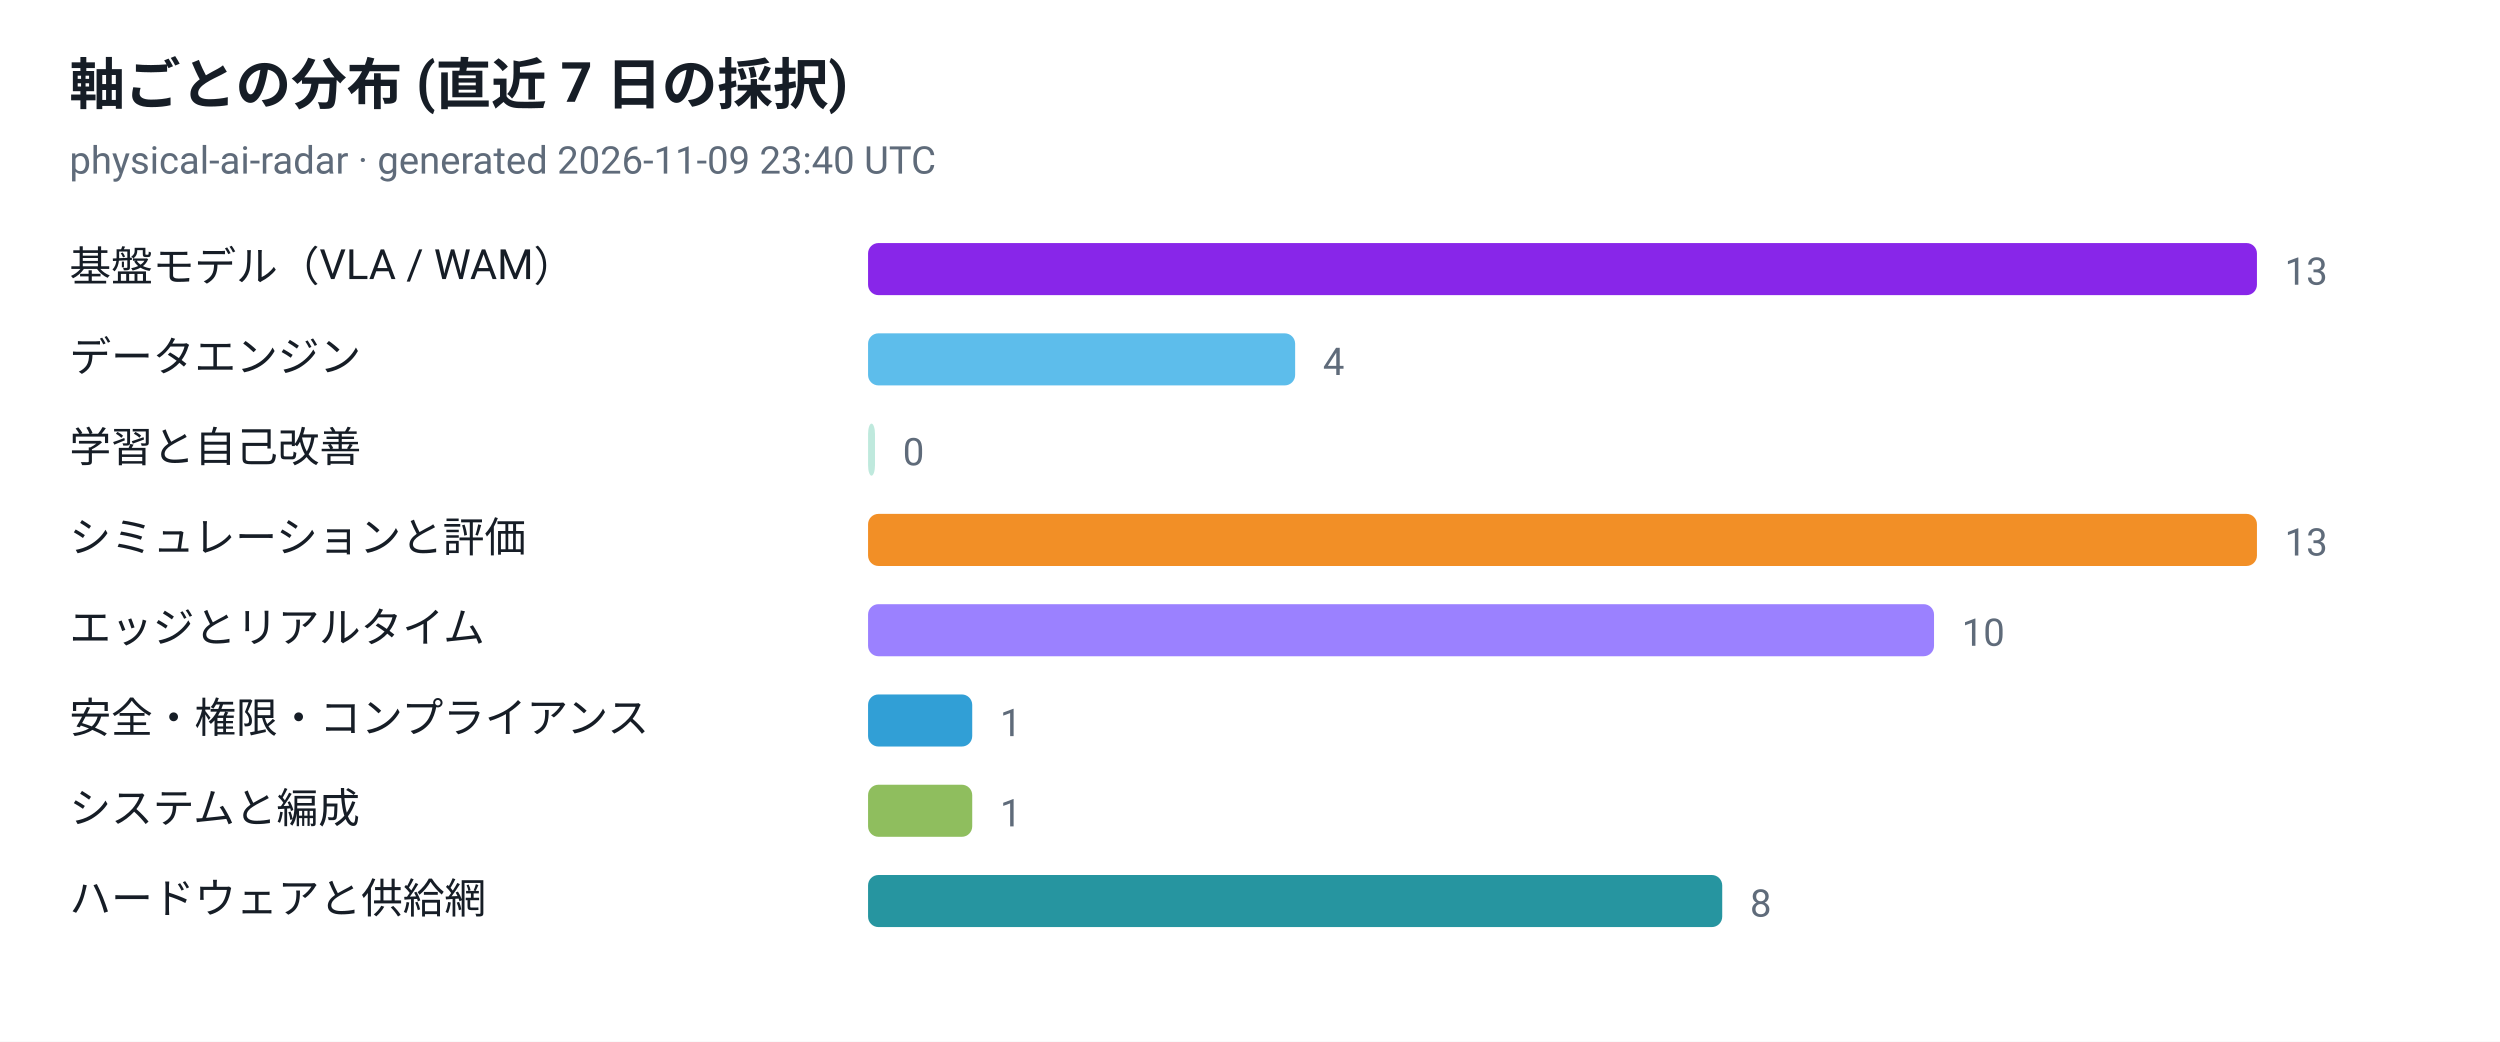
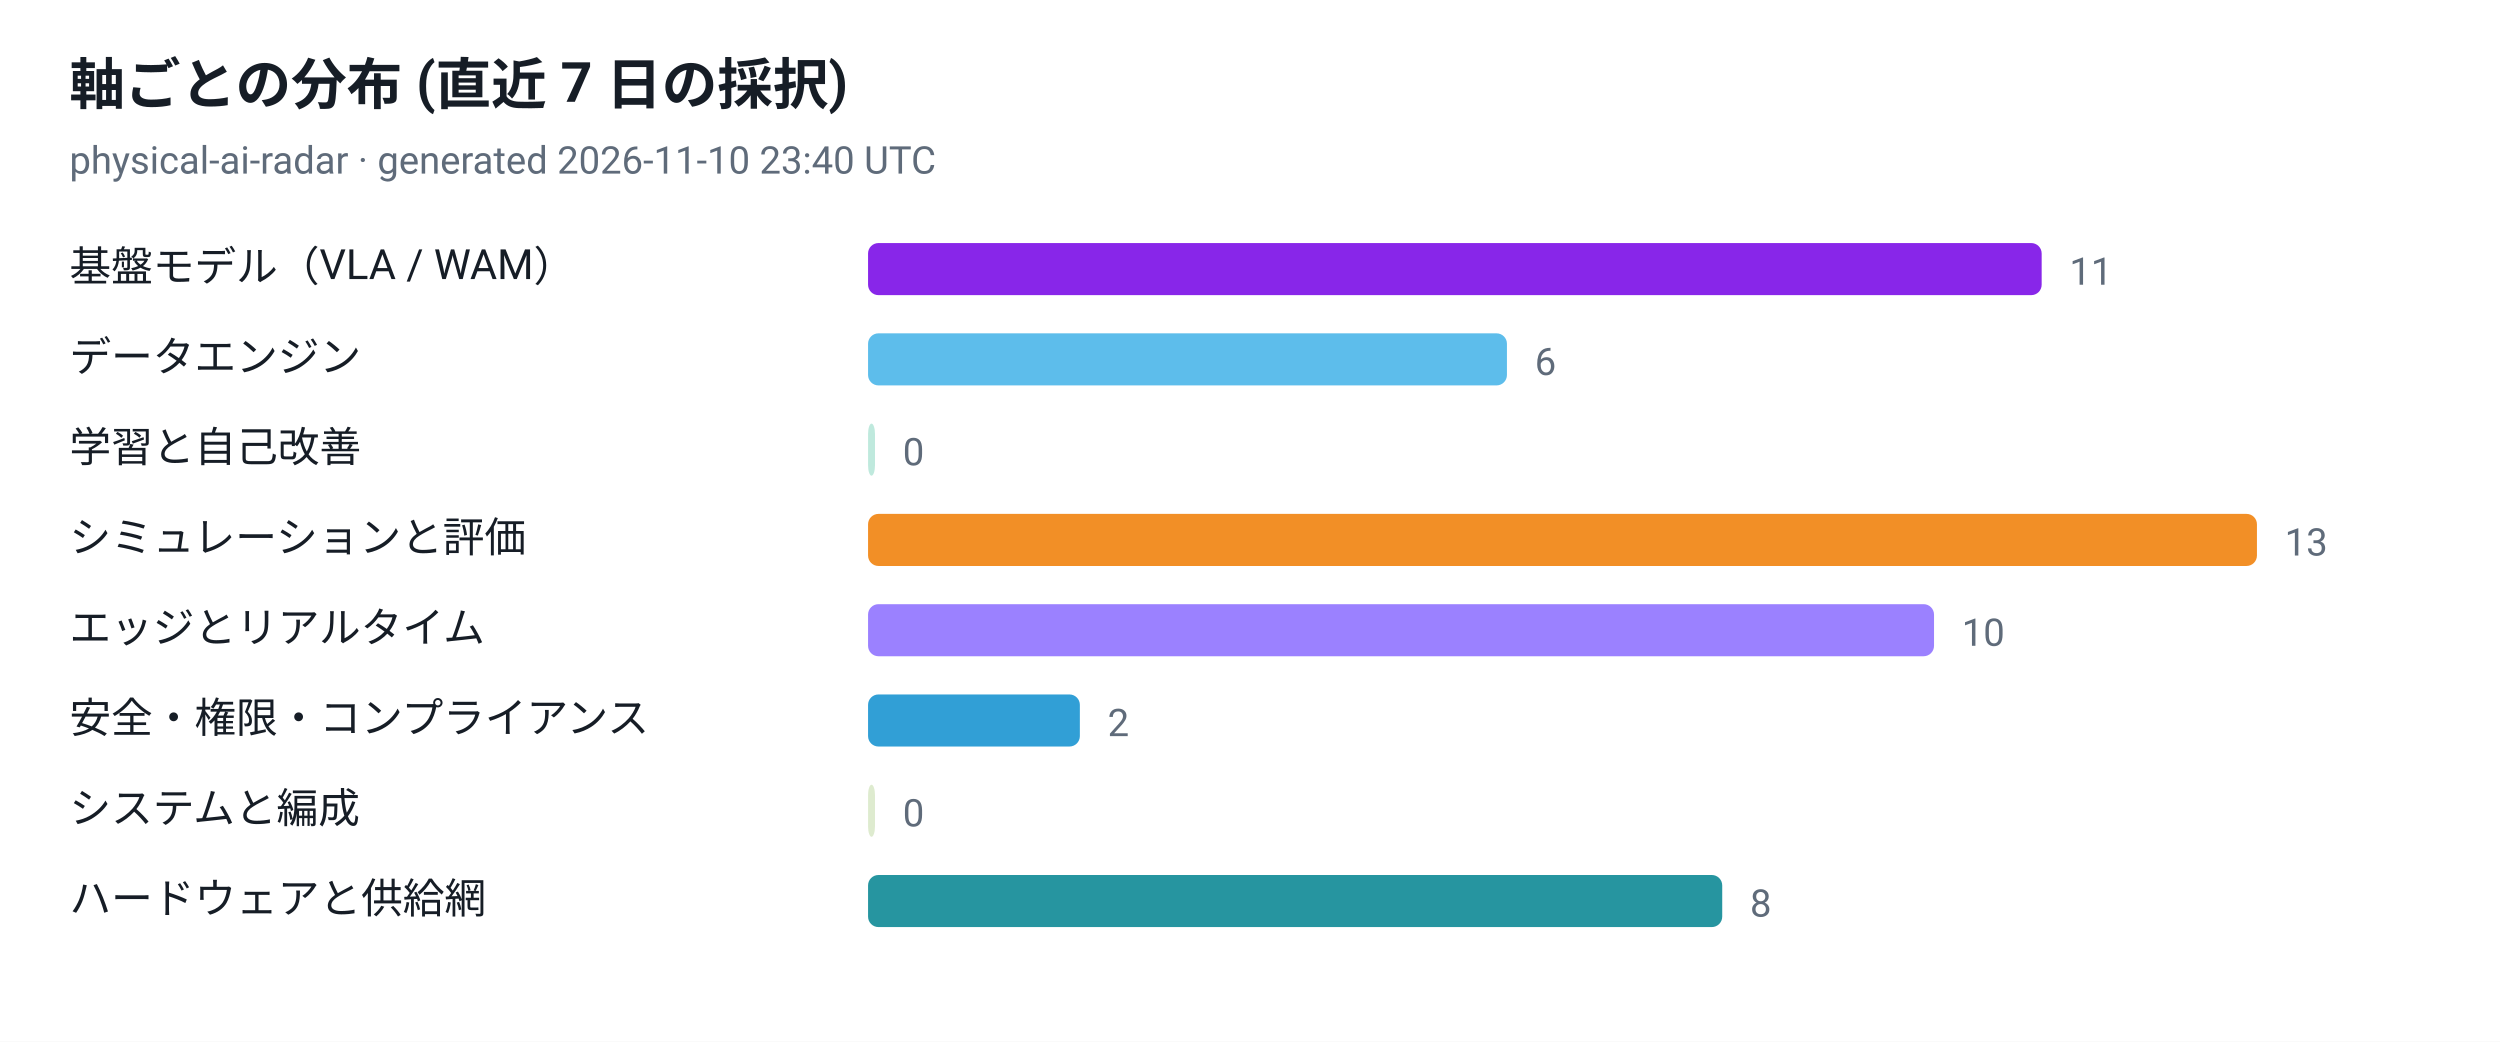
<svg xmlns="http://www.w3.org/2000/svg" viewBox="0 0 720 300" width="720" height="300" role="img" aria-label="軸ごとの分布 (直近 7 日の採択)">
  <style>
  .plate { fill: #ffffff }
  .ink { fill: #161d26 }
  .muted { fill: #5f6b7a }
  .grid { stroke: #e3e9ef }
  @media (prefers-color-scheme: dark) {
    .plate { fill: #0d1117 }
    .ink { fill: #e6edf3 }
    .muted { fill: #8b949e }
    .grid { stroke: #30363d }
  }
</style>
  <rect class="plate" width="720" height="300" />
  <text x="20" y="30" font-family="ui-sans-serif, -apple-system, 'Segoe UI', Roboto, Helvetica, Arial, sans-serif" font-size="16" font-weight="700" class="ink">軸ごとの分布 (直近 7 日の採択)</text>
-   <text x="20" y="50" font-family="ui-sans-serif, -apple-system, 'Segoe UI', Roboto, Helvetica, Arial, sans-serif" font-size="11" class="muted">physical-ai-radar · generated 2026-11-09 23:40 UTC</text>
+   <text x="20" y="50" font-family="ui-sans-serif, -apple-system, 'Segoe UI', Roboto, Helvetica, Arial, sans-serif" font-size="11" class="muted">physical-ai-radar · generated 2026-11-10 23:40 UTC</text>
  <text x="20" y="81" font-family="ui-sans-serif, -apple-system, 'Segoe UI', Roboto, Helvetica, Arial, sans-serif" font-size="12" class="ink">基盤モデル（VLA / WAM）</text>
-   <rect x="250" y="70" width="400" height="15" rx="3" fill="#7300e5" fill-opacity="0.85" />
-   <text x="658" y="82" font-family="ui-sans-serif, -apple-system, 'Segoe UI', Roboto, Helvetica, Arial, sans-serif" font-size="11" class="muted">13</text>
+   <rect x="250" y="70" width="338" height="15" rx="3" fill="#7300e5" fill-opacity="0.85" />
+   <text x="596" y="82" font-family="ui-sans-serif, -apple-system, 'Segoe UI', Roboto, Helvetica, Arial, sans-serif" font-size="11" class="muted">11</text>
  <text x="20" y="107" font-family="ui-sans-serif, -apple-system, 'Segoe UI', Roboto, Helvetica, Arial, sans-serif" font-size="12" class="ink">データエンジン</text>
-   <rect x="250" y="96" width="123" height="15" rx="3" fill="#41b1e8" fill-opacity="0.85" />
-   <text x="381" y="108" font-family="ui-sans-serif, -apple-system, 'Segoe UI', Roboto, Helvetica, Arial, sans-serif" font-size="11" class="muted">4</text>
+   <rect x="250" y="96" width="184" height="15" rx="3" fill="#41b1e8" fill-opacity="0.85" />
+   <text x="442" y="108" font-family="ui-sans-serif, -apple-system, 'Segoe UI', Roboto, Helvetica, Arial, sans-serif" font-size="11" class="muted">6</text>
  <text x="20" y="133" font-family="ui-sans-serif, -apple-system, 'Segoe UI', Roboto, Helvetica, Arial, sans-serif" font-size="12" class="ink">学習と自己改善</text>
  <rect x="250" y="122" width="2" height="15" rx="3" fill="#00a878" fill-opacity="0.25" />
  <text x="260" y="134" font-family="ui-sans-serif, -apple-system, 'Segoe UI', Roboto, Helvetica, Arial, sans-serif" font-size="11" class="muted">0</text>
  <text x="20" y="159" font-family="ui-sans-serif, -apple-system, 'Segoe UI', Roboto, Helvetica, Arial, sans-serif" font-size="12" class="ink">シミュレーションと評価</text>
  <rect x="250" y="148" width="400" height="15" rx="3" fill="#f07c00" fill-opacity="0.85" />
  <text x="658" y="160" font-family="ui-sans-serif, -apple-system, 'Segoe UI', Roboto, Helvetica, Arial, sans-serif" font-size="11" class="muted">13</text>
  <text x="20" y="185" font-family="ui-sans-serif, -apple-system, 'Segoe UI', Roboto, Helvetica, Arial, sans-serif" font-size="12" class="ink">エッジとリアルタイム</text>
  <rect x="250" y="174" width="307" height="15" rx="3" fill="#8a6bff" fill-opacity="0.85" />
  <text x="565" y="186" font-family="ui-sans-serif, -apple-system, 'Segoe UI', Roboto, Helvetica, Arial, sans-serif" font-size="11" class="muted">10</text>
  <text x="20" y="211" font-family="ui-sans-serif, -apple-system, 'Segoe UI', Roboto, Helvetica, Arial, sans-serif" font-size="12" class="ink">安全・権限・コンプライアンス</text>
-   <rect x="250" y="200" width="30" height="15" rx="3" fill="#0d8ecf" fill-opacity="0.85" />
-   <text x="288" y="212" font-family="ui-sans-serif, -apple-system, 'Segoe UI', Roboto, Helvetica, Arial, sans-serif" font-size="11" class="muted">1</text>
+   <rect x="250" y="200" width="61" height="15" rx="3" fill="#0d8ecf" fill-opacity="0.85" />
+   <text x="319" y="212" font-family="ui-sans-serif, -apple-system, 'Segoe UI', Roboto, Helvetica, Arial, sans-serif" font-size="11" class="muted">2</text>
  <text x="20" y="237" font-family="ui-sans-serif, -apple-system, 'Segoe UI', Roboto, Helvetica, Arial, sans-serif" font-size="12" class="ink">システムと編成</text>
-   <rect x="250" y="226" width="30" height="15" rx="3" fill="#7cb342" fill-opacity="0.85" />
-   <text x="288" y="238" font-family="ui-sans-serif, -apple-system, 'Segoe UI', Roboto, Helvetica, Arial, sans-serif" font-size="11" class="muted">1</text>
+   <rect x="250" y="226" width="2" height="15" rx="3" fill="#7cb342" fill-opacity="0.25" />
+   <text x="260" y="238" font-family="ui-sans-serif, -apple-system, 'Segoe UI', Roboto, Helvetica, Arial, sans-serif" font-size="11" class="muted">0</text>
  <text x="20" y="263" font-family="ui-sans-serif, -apple-system, 'Segoe UI', Roboto, Helvetica, Arial, sans-serif" font-size="12" class="ink">ハードウェアと供給網</text>
  <rect x="250" y="252" width="246" height="15" rx="3" fill="#00838f" fill-opacity="0.85" />
  <text x="504" y="264" font-family="ui-sans-serif, -apple-system, 'Segoe UI', Roboto, Helvetica, Arial, sans-serif" font-size="11" class="muted">8</text>
</svg>
